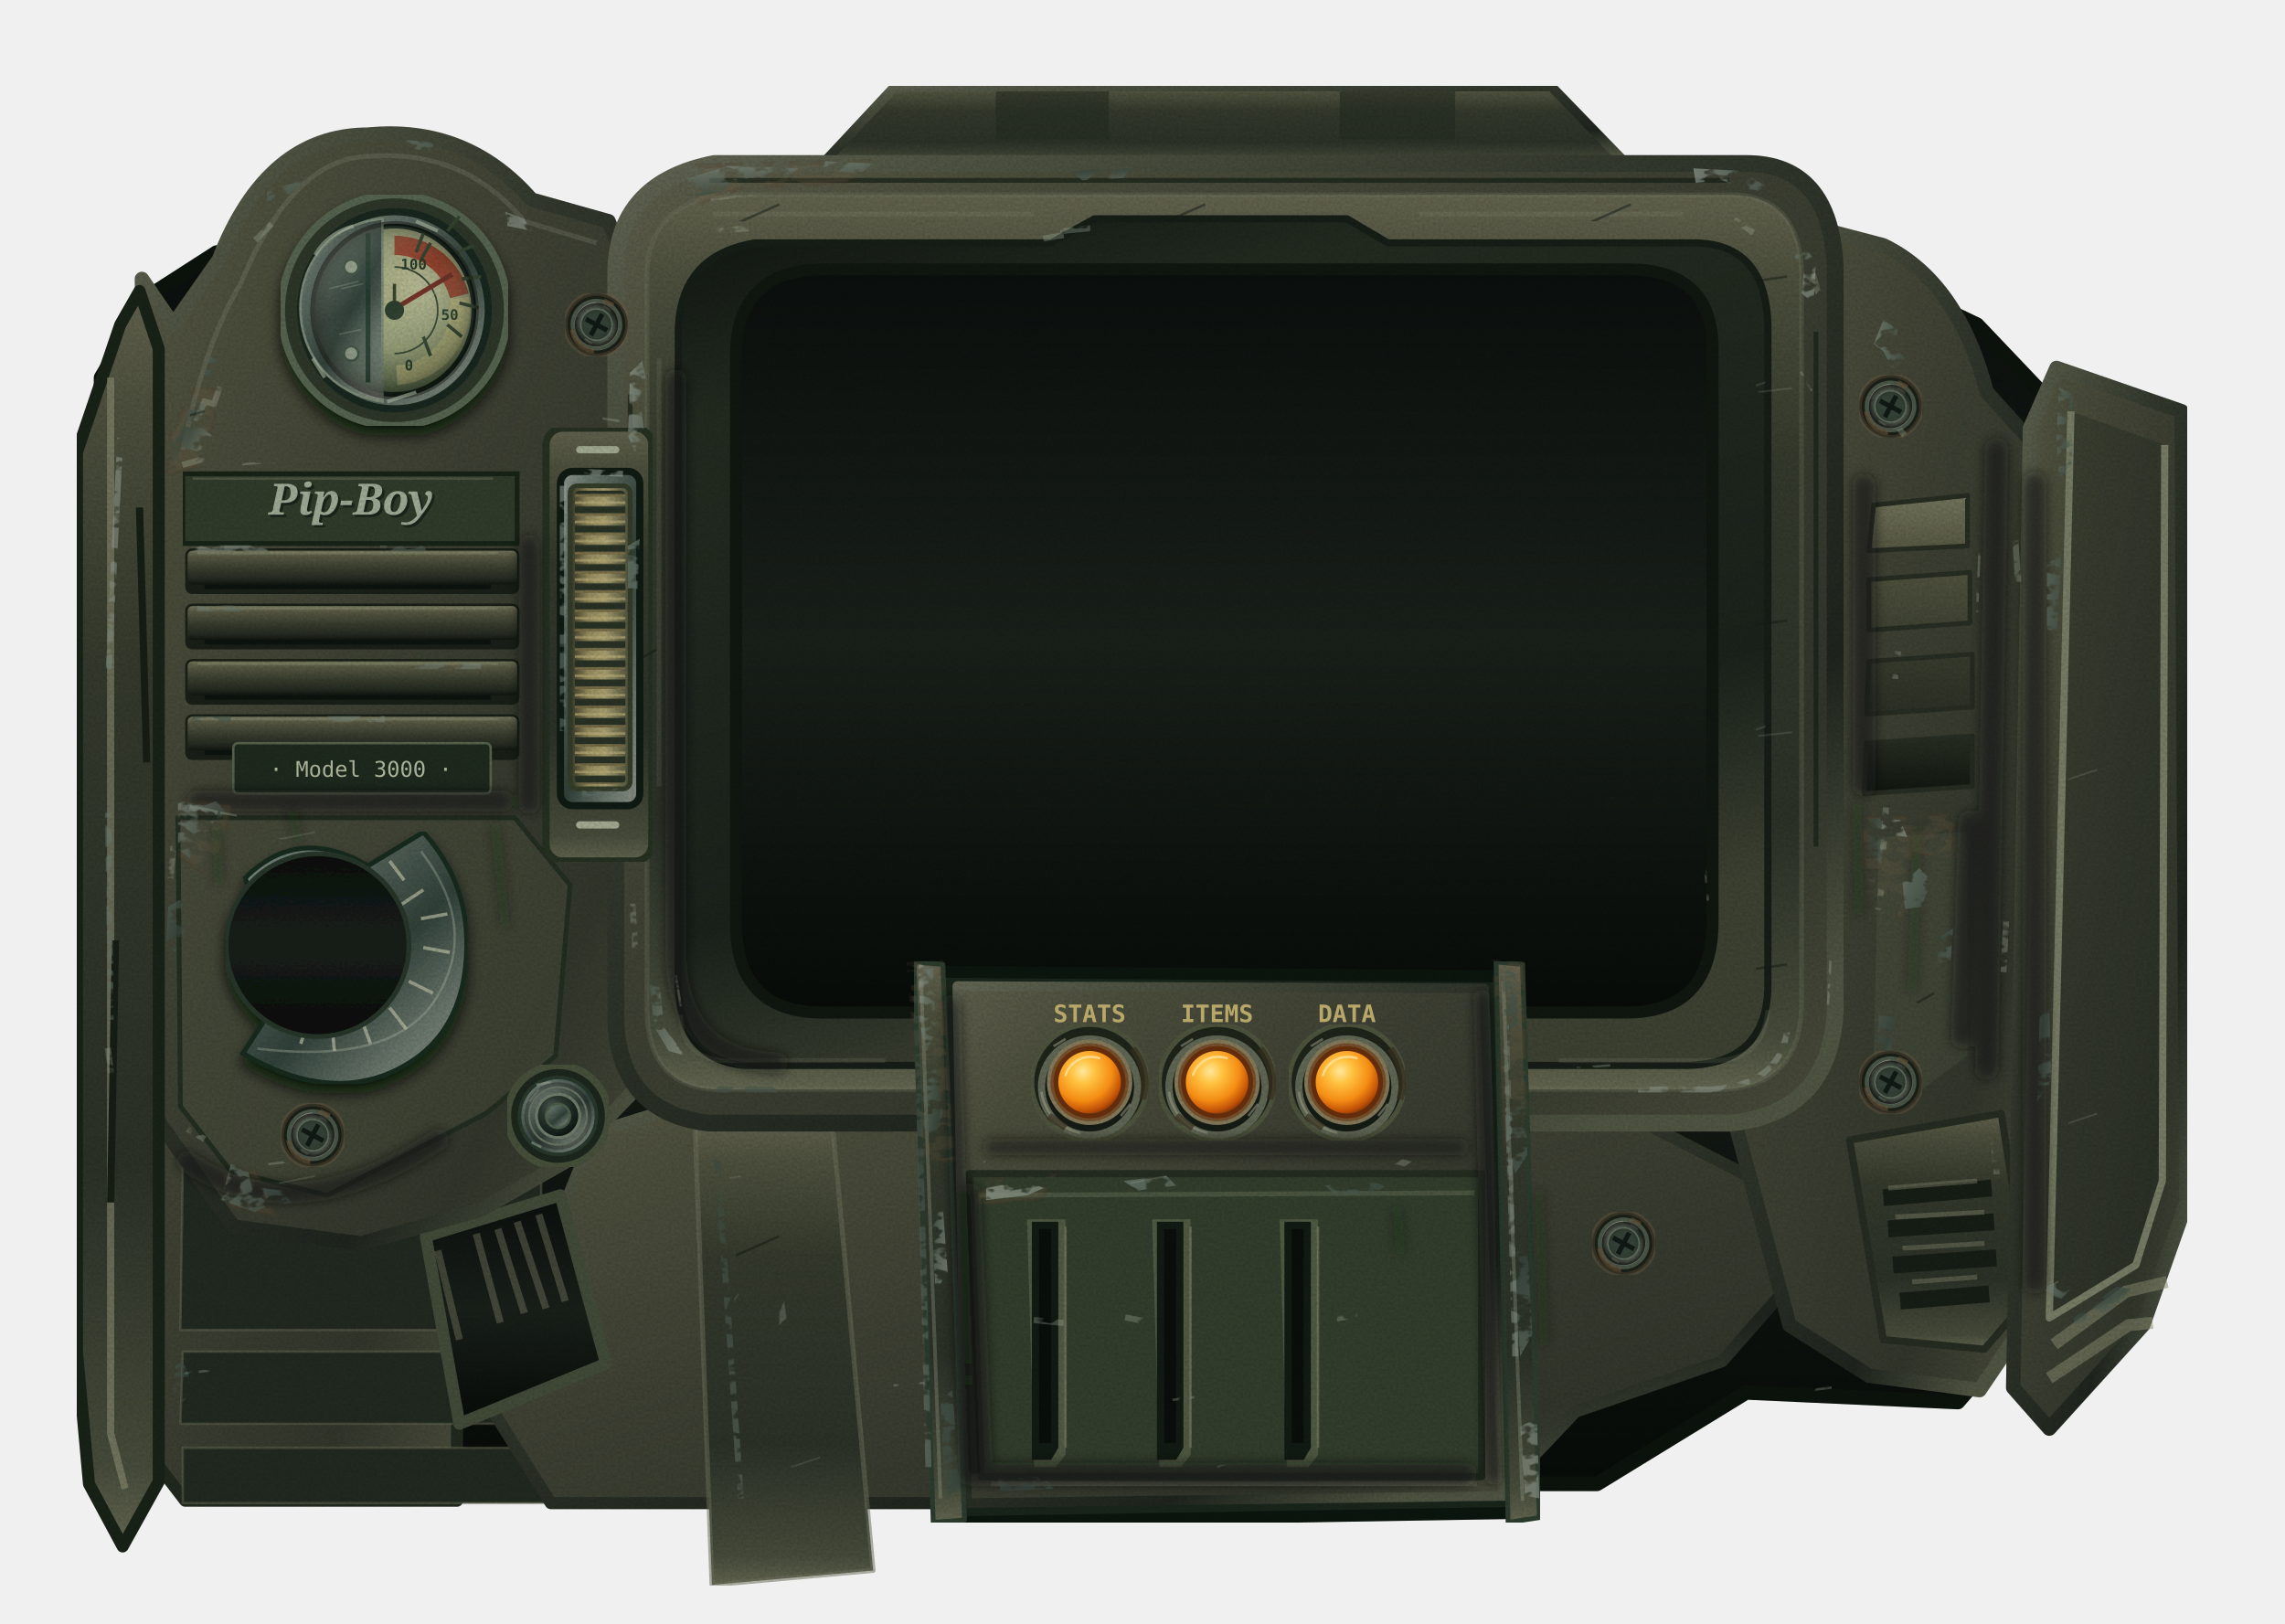
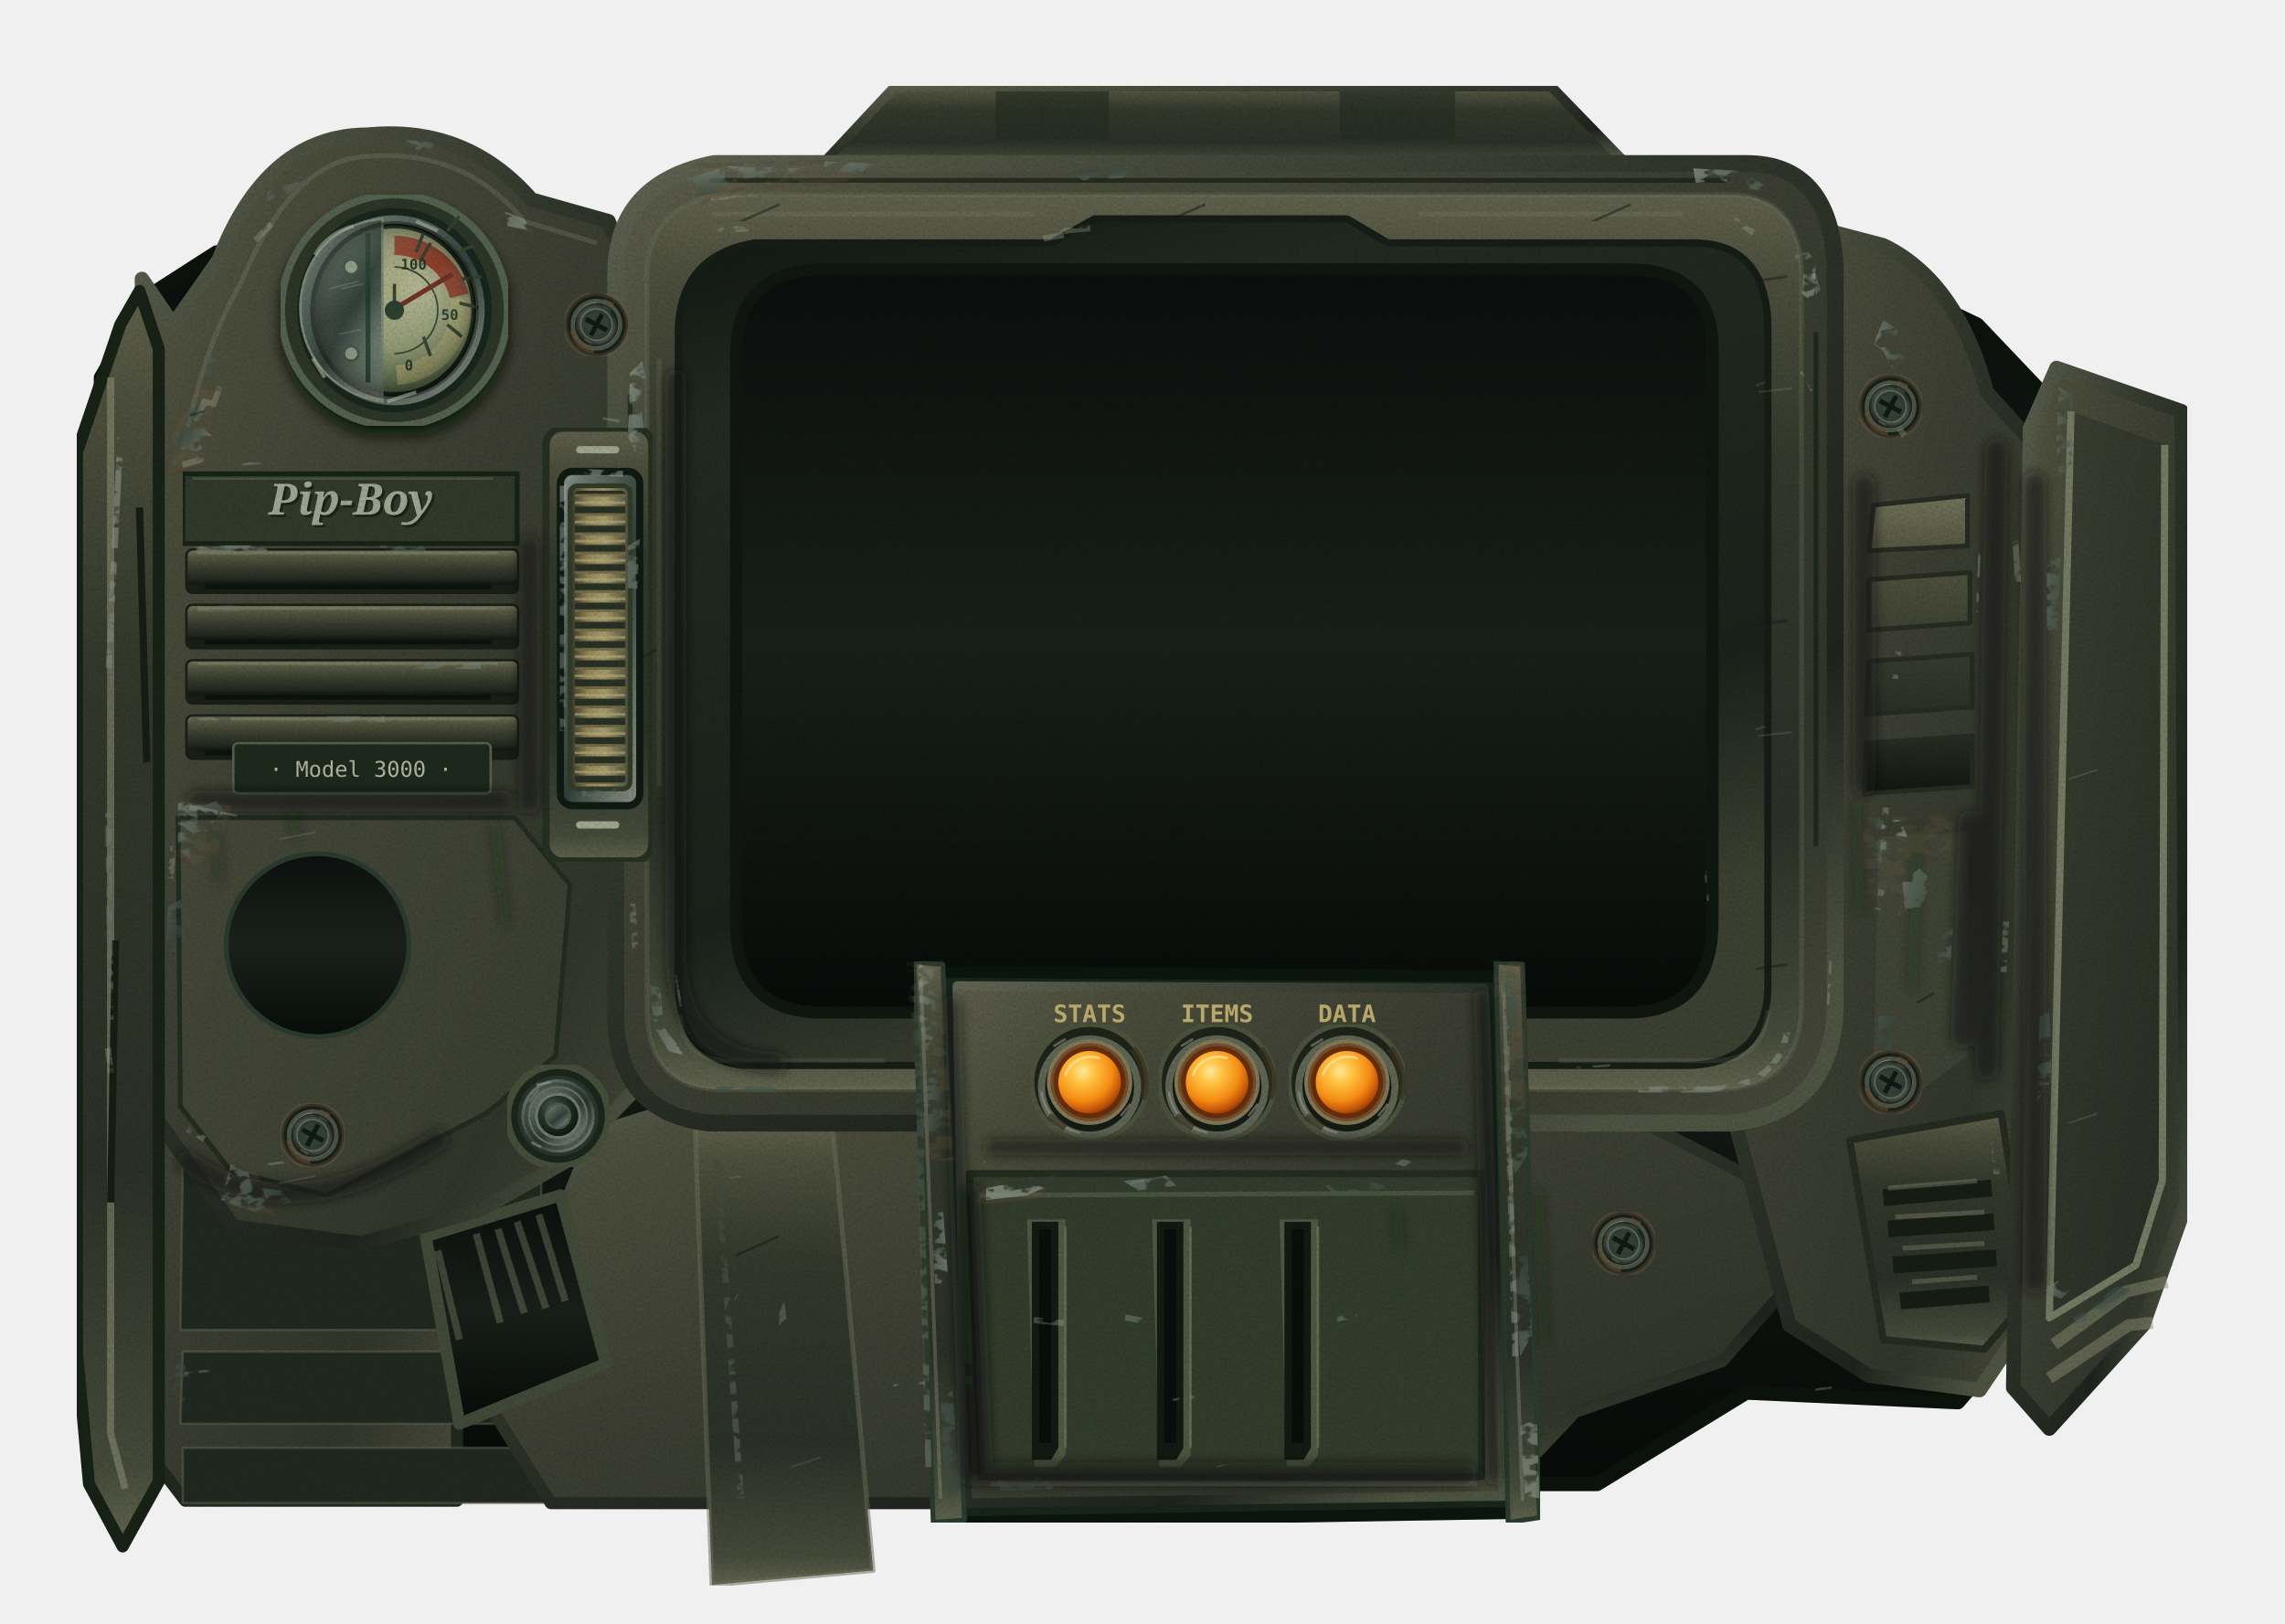
<svg xmlns="http://www.w3.org/2000/svg" width="950" height="675" viewBox="0 0 950 675" fill="none">
  <defs>
    <linearGradient id="paint" x1="0" y1="0" x2="1" y2="1">
      <stop stop-color="#62634f" />
      <stop offset=".16" stop-color="#50523f" />
      <stop offset=".43" stop-color="#414436" />
      <stop offset=".78" stop-color="#34392d" />
      <stop offset="1" stop-color="#4e503f" />
    </linearGradient>
    <linearGradient id="edge" x2=".8" y2="1">
      <stop stop-color="#686b58" />
      <stop offset=".12" stop-color="#555a48" />
      <stop offset=".42" stop-color="#353b2f" />
      <stop offset=".8" stop-color="#20271f" />
      <stop offset="1" stop-color="#535946" />
    </linearGradient>
    <linearGradient id="steel" x2=".85" y2="1">
      <stop stop-color="#99a297" />
      <stop offset=".16" stop-color="#707f76" />
      <stop offset=".36" stop-color="#55645b" />
      <stop offset=".6" stop-color="#33443c" />
      <stop offset=".85" stop-color="#6e7b70" />
      <stop offset="1" stop-color="#879085" />
    </linearGradient>
    <linearGradient id="rim" x2="0" y2="1">
      <stop stop-color="#676852" />
      <stop offset=".09" stop-color="#515440" />
      <stop offset=".3" stop-color="#363c2e" />
      <stop offset=".7" stop-color="#2d3429" />
      <stop offset=".94" stop-color="#4a503e" />
      <stop offset="1" stop-color="#686b54" />
    </linearGradient>
    <linearGradient id="recess" x2=".35" y2="1">
      <stop stop-color="#111711" />
      <stop offset=".22" stop-color="#242d22" />
      <stop offset=".76" stop-color="#1b241c" />
      <stop offset="1" stop-color="#404535" />
    </linearGradient>
    <linearGradient id="rubber" x2="0" y2="1">
      <stop stop-color="#0b100e" />
      <stop offset=".5" stop-color="#1a211a" />
      <stop offset="1" stop-color="#070c09" />
    </linearGradient>
    <linearGradient id="rib" x2="0" y2="1">
      <stop stop-color="#787a60" />
      <stop offset=".18" stop-color="#5b5c45" />
      <stop offset=".54" stop-color="#3a3f30" />
      <stop offset=".84" stop-color="#262c22" />
      <stop offset="1" stop-color="#11180f" />
    </linearGradient>
    <linearGradient id="brass" x2="1" y2="0">
      <stop stop-color="#353828" />
      <stop offset=".3" stop-color="#9b9160" />
      <stop offset=".58" stop-color="#b1a776" />
      <stop offset="1" stop-color="#4d513a" />
    </linearGradient>
    <radialGradient id="dial" cx=".36" cy=".3" r=".75">
      <stop stop-color="#536057" />
      <stop offset=".3" stop-color="#303e35" />
      <stop offset=".66" stop-color="#1e2b24" />
      <stop offset="1" stop-color="#0a1410" />
    </radialGradient>
    <radialGradient id="paper" cx=".65" cy=".35" r=".75">
      <stop stop-color="#bfc199" />
      <stop offset=".55" stop-color="#a5ac7e" />
      <stop offset="1" stop-color="#5b704f" />
    </radialGradient>
    <radialGradient id="amber" cx=".4" cy=".34" r=".7">
      <stop stop-color="#ffe79c" />
      <stop offset=".25" stop-color="#ffc342" />
      <stop offset=".62" stop-color="#f48c13" />
      <stop offset=".85" stop-color="#bf5008" />
      <stop offset="1" stop-color="#622a09" />
    </radialGradient>
    <linearGradient id="glass" x2=".5" y2="1">
      <stop stop-color="#e3f8e6" stop-opacity=".18" />
      <stop offset=".48" stop-color="#c4dfcc" stop-opacity="0" />
      <stop offset="1" stop-color="#06170c" stop-opacity=".3" />
    </linearGradient>
    <radialGradient id="soot">
      <stop offset=".45" stop-color="#231f13" stop-opacity="0" />
      <stop offset=".78" stop-color="#1f2014" stop-opacity=".25" />
      <stop offset="1" stop-color="#100f0a" stop-opacity=".85" />
    </radialGradient>
    <pattern id="wheel-ribs" width="24" height="8" patternUnits="userSpaceOnUse">
      <path d="M0 1h24" stroke="#c5b780" stroke-opacity=".65" />
      <path d="M0 4h24" stroke="#2b3427" stroke-width="3" />
      <path d="M0 6h24" stroke="#786e48" />
    </pattern>
    <pattern id="scuffs" width="177" height="143" patternUnits="userSpaceOnUse">
      <path d="m17 19 9-3m-3 4 18-2m75 45 15-3m-92 49 22-7m63 16 6-9m22-71 12-4" stroke="#b9bdaa" stroke-opacity=".17" stroke-width=".7" />
      <path d="m64 34 21-6m-64 89 14-2m94-22 18-8m-58 46 7-4" stroke="#101a13" stroke-opacity=".5" />
      <path d="m49 55 3-2 4 1-3 2zm98 62 2-5 1 7-3 3z" fill="#a4afa0" fill-opacity=".3" />
    </pattern>
    <filter id="grain" x="0" y="0" width="100%" height="100%" color-interpolation-filters="sRGB">
      <feTurbulence type="fractalNoise" baseFrequency=".9" numOctaves="2" seed="27" />
      <feColorMatrix values="0 0 0 0 0  0 0 0 0 0  0 0 0 0 0  .2 0 0 0 0" />
      <feComposite in2="SourceAlpha" operator="in" result="speckle" />
      <feBlend in="SourceGraphic" in2="speckle" mode="multiply" />
    </filter>
    <filter id="flaking" x="0" y="0" width="100%" height="100%">
      <feTurbulence type="fractalNoise" baseFrequency=".11 .18" numOctaves="3" seed="8" />
      <feColorMatrix values="0 0 0 0 1  0 0 0 0 1  0 0 0 0 1  9 0 0 0 -3.9" />
    </filter>
    <mask id="worn" maskUnits="userSpaceOnUse" x="0" y="0" width="950" height="675">
      <rect width="950" height="675" fill="white" filter="url(#flaking)" />
    </mask>
    <filter id="smudge" x="-20%" y="-20%" width="140%" height="140%">
      <feGaussianBlur stdDeviation="2.5" />
    </filter>
    <filter id="shadow" x="-15%" y="-15%" width="130%" height="140%">
      <feDropShadow dx="0" dy="4" stdDeviation="3" flood-color="#030806" flood-opacity=".8" />
    </filter>
    <g id="screw" filter="url(#grain)">
      <circle r="13" fill="#1b2118" stroke="#726047" stroke-opacity=".35" stroke-width="2" />
      <circle r="10" fill="url(#steel)" stroke="#4d5a4a" stroke-width="1.5" />
      <circle r="6.5" fill="#37463a" stroke="#778875" stroke-width=".6" />
      <path d="M-5-1h4v-4h2v4h4v2H1v4h-2V1h-4z" fill="#111b15" transform="rotate(28)" />
      <path d="M-8-3a9 9 0 0 1 8-6m3 1 3 2M-5 6l3 2" stroke="#bbc3ad" stroke-opacity=".5" />
      <path d="M-10 2a10 10 0 0 0 9 9M3-10l4 2" stroke="#69533a" stroke-width="2" stroke-opacity=".65" />
      <circle r="9" fill="url(#soot)" />
    </g>
    <g id="lamp">
      <g filter="url(#grain)">
        <circle r="24" fill="#20261b" stroke="#515840" stroke-width="2" />
        <circle cy="2" r="20" fill="#161d16" stroke="#656c59" stroke-width="3" />
        <circle r="17" fill="#7c542e" stroke="#8b805e" stroke-width="1.5" />
      </g>
      <circle r="14" fill="url(#amber)" stroke="#632d0c" stroke-width="2" />
      <path d="M-10-3a11 11 0 0 1 14-7" stroke="#ffe7ad" stroke-opacity=".7" stroke-linecap="round" />
      <path d="M-20 4a20 20 0 0 0 16 17M-15-15l5-3m23 32 4-5" stroke="#a1a18a" stroke-opacity=".5" />
      <path d="M18-14a23 23 0 0 1 4 21m-39 7 7 5" stroke="#372f1f" stroke-width="3" stroke-opacity=".7" />
    </g>
    <g id="vent">
      <rect width="139" height="19" rx="3" fill="#1a2118" />
      <rect x="1" y="1" width="137" height="14" rx="2" fill="url(#rib)" />
      <path d="M5 2h125" stroke="#9c9d80" stroke-opacity=".35" />
      <path d="M8 16h119" stroke="#0c140e" stroke-width="2" />
    </g>
    <g id="slot">
      <path d="M-8 0H8V98L4 103H-5z" fill="#545e46" />
      <path d="M-6 1H5v94l-3 5h-8z" fill="#121c14" />
      <path d="M-3 4H2v89H-3z" fill="#090f0b" />
      <path d="M8 3v92" stroke="#a0a086" stroke-opacity=".4" />
    </g>
    <g id="selector-knob" filter="url(#shadow)">
      <g filter="url(#grain)">
+         <path d="M-30-28Q-8-50 21-33l19-12q4-3 7 1 17 20 15 46-1 39-34 52-27 10-59-9q-4-3-1-7l13-18z" fill="url(#steel)" stroke="#182d20" stroke-width="2" />
+         <path d="m30-35 6 8m8 4-9 6m19 4-11 2m12 14-11-2m4 19-10-5m-1 20-7-9m-8 15-4-11m-11 14-1-12m-13 9 4-11" stroke="#c2c6aa" stroke-opacity=".7" stroke-width="1.4" />
+         <path d="M43-39q24 31 7 60T-25 43" stroke="#bec7b3" stroke-opacity=".35" stroke-width="1" />
+         <g fill="#a5b19d" stroke="#425346" stroke-width=".8">
+           <circle cx="42" cy="-35" r="2.2" />
+           <circle cx="-20" cy="40" r="2.2" />
+         </g>
        <path d="m-12-36 23 1 19 12 9 23-7 24-19 14-23-3-19-15-6-24 9-22z" fill="url(#dial)" stroke="#687b6b" stroke-width="2" />
        <circle r="27" fill="url(#dial)" stroke="#18281f" stroke-width="3" />
        <circle r="21" fill="url(#dial)" stroke="#3c5143" stroke-width="1" />
      </g>
      <path d="M-27-12q5-13 19-16m-3 7 9-2m-28 36 4 6m41 10 6-3" stroke="#9ba999" stroke-opacity=".3" stroke-width="1.2" />
      <path d="m-11-23 6-1m-20 9 3-6m-3 4 1 4m3 35 5 3m38-14 1-7" stroke="#b8c1ae" stroke-opacity=".3" stroke-width=".7" />
-       <path d="M0-35 8-22 3-23v9h-6v-9l-5 1z" fill="#bfc6b3" stroke="#667564" stroke-width=".8" />
    </g>
  </defs>
  <g stroke-linejoin="round" filter="url(#grain)">
    <path d="M62 123 90 105h91l47 35 476 2 55-37 63 30 39 41v353l-47 54-88-4-62 38H91L42 575V157z" fill="url(#rubber)" stroke="#0c140d" stroke-width="6" />
    <path d="M81 165h109v459H77L57 598V188z" fill="url(#paint)" stroke="#222b20" stroke-width="5" />
    <path d="M76 485h149v68H75zm0 77h177v30H75zm0 40h188v23H76z" fill="#222b21" stroke="#71745c" stroke-opacity=".45" />
    <path d="M247 471 321 448l353 14 92 47-50 57-61 21-36 38H229l-27-43z" fill="url(#paint)" stroke="url(#edge)" stroke-width="5" />
    <path d="m289 469 57-3 17 187-67 6z" fill="url(#rim)" stroke="#747761" stroke-opacity=".5" stroke-width="2" />
    <path d="m303 480 28-3 17 169-39 1z" fill="url(#scuffs)" />
    <path d="m177 514 56-17 19 70-61 25z" fill="url(#rubber)" stroke="#454e3b" stroke-width="5" />
    <path d="m182 520 9 37m7-44 10 37m-1-39 11 35m-3-38 12 36m-3-39 11 36" stroke="#7d8266" stroke-opacity=".45" stroke-width="3" />
    <path d="M59 116 72 135 91 108Q111 56 153 56q41-4 68 27l32 9 24 60-12 300-30 31-35 20-50 14-53-7-32-45z" fill="url(#paint)" stroke="url(#edge)" stroke-width="6" />
    <path d="M76 187q9-44 24-69 22-53 54-53 39-3 64 27l30 9" stroke="#959984" stroke-opacity=".26" stroke-width="2" />
    <path d="M74 340h140l23 28-6 71-29 24-66 34-40-10-21-27z" fill="#505743" fill-opacity=".4" stroke="#252f22" stroke-width="2" />
    <path d="M50 135 58 121 66 145v471l-15 27-14-26-5-55V188z" fill="url(#rim)" stroke="#192418" stroke-width="5" />
    <path d="M46 157v439l6 23" stroke="#9a9b7e" stroke-opacity=".55" stroke-width="3" />
    <path d="m58 211 3 106m-13 74-2 109" stroke="#171f16" stroke-width="3" />
    <path d="m741 91 42 11q31 15 43 61l18 20v364l-21 31-46-6-33-21-25-93z" fill="url(#paint)" stroke="url(#edge)" stroke-width="6" />
    <path d="m779 210 39-4v21l-41 2zm-2 31 42-3v21l-42 3zm0 34 43-3v22l-44 3zm-1 34 44-3v21l-45 3z" fill="url(#rib)" stroke="#292f24" stroke-width="2" />
    <path d="m781 348 37-2v93l-19 14-20-12z" fill="#687059" fill-opacity=".22" />
    <path d="m769 474 63-11 12 76-19 22-42-4z" fill="url(#rim)" stroke="#272e23" stroke-width="3" />
    <path d="m783 498 45-4m-43 17 44-3m-42 18 43-3m-40 18 37-3" stroke="#171f16" stroke-width="7" />
    <path d="m785 494 37-3m-34 15 37-2m-34 15 34-2m-30 16 27-2" stroke="#8e9176" stroke-opacity=".4" stroke-width="2" />
    <path d="m855 153 52 18 2 329-18 51-39 43-15-17 7-399z" fill="url(#paint)" stroke="url(#edge)" stroke-width="6" />
    <path d="m861 171-9 377 36-22 11-35 1-306" fill="#202a20" fill-opacity=".35" stroke="#7c8269" stroke-width="3" />
    <path d="m854 559 30-22 17-4m-49 40 33-22 10-1" stroke="#97997b" stroke-opacity=".5" stroke-width="5" />
    <path d="m344 66 28-30h273l32 33" fill="url(#rim)" stroke="url(#edge)" stroke-width="4" />
    <path d="M414 38h47v20h-47zm143 0h48v20h-48z" fill="#252e22" fill-opacity=".6" />
    <path d="M297 68h429q35 0 37 43v309q-2 43-44 47H295q-37-4-39-42V114q0-38 41-46z" fill="url(#paint)" stroke="url(#edge)" stroke-width="7" />
    <path d="M299 81h420q29 0 30 32v304q0 34-32 36H298q-29-1-29-34V115q0-29 30-34z" fill="url(#rim)" stroke="#777c64" stroke-opacity=".3" stroke-width="2" />
    <path d="M314 101h123l18-10h105l17 10h127q30 0 31 34v276q-1 31-33 32H310q-27-2-28-33V137q1-31 32-36z" fill="url(#recess)" stroke="#171f17" stroke-width="3" />
    <path d="M341 112h336q35 0 35 33v238q0 37-34 38H342q-36 0-36-37V148q0-35 35-36z" fill="url(#rubber)" stroke="#101810" stroke-width="5" />
    <path d="M296 89h134m160 0h110M274 149v178m9 95q0 17 17 19h68m280 0h65q20 0 22-21" stroke="#a4aa90" stroke-opacity=".15" stroke-width="2" />
    <path d="M295 75h424M262 164v128m493-154v214" stroke="#182216" stroke-opacity=".7" stroke-width="2" />
  </g>
  <g transform="translate(164 129)" filter="url(#shadow)">
    <g filter="url(#grain)">
      <ellipse rx="47" ry="48" fill="#30392c" stroke="#596854" stroke-width="3" />
      <ellipse rx="39" ry="41" fill="url(#steel)" stroke="#1b291f" stroke-width="3" />
      <ellipse rx="33" ry="35" fill="url(#paper)" stroke="#0e2117" stroke-width="2" />
      <path d="M0-27a28 28 0 0 1 27 21" stroke="#a34730" stroke-width="8" />
      <path d="M1 27a28 28 0 0 0 26-32" stroke="#c6c286" stroke-width="8" />
      <g stroke="#354631" stroke-width="1.4">
        <path d="M0-32v8m12-29-3 8" transform="translate(0 21)" />
        <path d="m15-28-4 7m16-18-5 6m11 6-7 3m10 10-8 1m7 12-8-2m1 14-6-5m-7 13-3-8" />
        <path d="M0-18a18 18 0 0 1 0 36" stroke-width=".7" />
      </g>
      <g fill="#243a27" font-family="monospace" font-size="6" font-weight="bold" text-anchor="middle">
        <text x="8" y="-17">100</text>
        <text x="23" y="4">50</text>
        <text x="6" y="25">0</text>
      </g>
      <path d="M-1 0 24-15" stroke="#762c23" stroke-width="2" />
      <circle r="4" fill="#283a29" />
      <path d="M-5-38C-50-34-51 31-5 38z" fill="url(#steel)" stroke="#82907c" stroke-width="1" />
      <path d="M-11-32v62" stroke="#253d30" stroke-width="2" />
      <circle cx="-18" cy="-18" r="3" fill="#a4b19b" stroke="#425846" />
      <circle cx="-18" cy="18" r="3" fill="#a4b19b" stroke="#425846" />
    </g>
    <ellipse rx="35" ry="37" fill="url(#soot)" opacity=".55" />
    <path d="M-33-23q5-9 16-12m26-2 9 4m-52 53 5 8m26 10 12-4" stroke="#a6b09c" stroke-opacity=".6" stroke-width="1.5" />
    <path d="m-22-9 9-2m-14 2 12-3m-8 22 9-2m26-11 7-6" stroke="#b3bda8" stroke-opacity=".24" stroke-width=".6" />
    <ellipse rx="33" ry="35" fill="url(#glass)" />
  </g>
  <g filter="url(#grain)">
    <path d="M76 197h139v29H76z" fill="#333e2c" stroke="#182517" stroke-width="2" />
    <path d="M80 199h125" stroke="#94987b" stroke-opacity=".3" />
    <text x="147" y="215" fill="#1c251c" font-family="Georgia,serif" font-size="18" font-style="italic" font-weight="bold" text-anchor="middle">Pip-Boy</text>
    <text x="146" y="214" fill="#a6b29d" font-family="Georgia,serif" font-size="18" font-style="italic" font-weight="bold" text-anchor="middle">Pip-Boy</text>
    <use href="#vent" x="77" y="228" />
    <use href="#vent" x="77" y="251" />
    <use href="#vent" x="77" y="274" />
    <use href="#vent" x="77" y="297" />
    <rect x="97" y="309" width="107" height="21" rx="2" fill="#202c20" stroke="#5b6851" />
    <text x="150" y="323" fill="#bbc3a8" font-family="monospace" font-size="9" text-anchor="middle">· Model 3000 ·</text>
    <rect x="227" y="178" width="44" height="180" rx="7" fill="url(#rim)" stroke="#273323" stroke-width="3" />
    <rect x="233" y="196" width="33" height="139" rx="5" fill="url(#steel)" stroke="#101c13" stroke-width="3" />
    <rect x="237" y="202" width="25" height="126" rx="3" fill="url(#brass)" stroke="#363f2b" stroke-width="2" />
    <rect x="239" y="204" width="21" height="122" rx="2" fill="url(#wheel-ribs)" />
    <path d="M241 187h15m-15 156h15" stroke="#aab299" stroke-width="3" stroke-linecap="round" />
  </g>
-   <g transform="translate(132 393)" filter="url(#shadow)">
-     <g filter="url(#grain)">
-       <path d="M-30-28Q-8-50 21-33l23-14q19 21 18 49-1 39-34 52-27 10-59-9l15-23z" fill="url(#steel)" stroke="#182d20" stroke-width="2" />
-       <path d="m30-35 6 8m8 4-9 6m19 4-11 2m12 14-11-2m4 19-10-5m-1 20-7-9m-8 15-4-11m-11 14-1-12m-13 9 4-11" stroke="#c2c6aa" stroke-opacity=".7" stroke-width="1.4" />
-       <path d="M43-39q24 31 7 60T-25 43" stroke="#bec7b3" stroke-opacity=".35" stroke-width="1" />
-       <circle r="38" fill="url(#rubber)" stroke="#29382c" stroke-width="2" />
-     </g>
-   </g>
+   <circle cx="132" cy="393" r="38" fill="url(#rubber)" stroke="#29382c" stroke-width="2" />
  <use href="#screw" x="248" y="135" />
  <use href="#screw" x="786" y="169" />
  <use href="#screw" x="786" y="450" />
  <use href="#screw" x="130" y="472" />
  <use href="#screw" x="675" y="517" />
  <g transform="translate(232 464)" filter="url(#grain)">
    <circle r="21" fill="#1d281e" stroke="#49543d" stroke-width="3" />
    <circle r="16" fill="url(#steel)" stroke="#293b2d" stroke-width="1.5" />
    <circle r="12" fill="url(#steel)" stroke="#80917c" stroke-width=".8" />
    <circle r="9" fill="url(#dial)" stroke="#7b8a77" stroke-width="1.2" />
    <circle r="5" fill="url(#steel)" stroke="#50654f" />
    <path d="m-12-6 4-5m-1-2 6-1m-8 25 4 2" stroke="#afbaa4" stroke-opacity=".5" />
    <circle r="14" fill="url(#soot)" opacity=".4" />
  </g>
  <g filter="url(#grain)" stroke-linejoin="round">
    <path d="m388 404 238 2 8 223-239 4z" fill="#1a271c" stroke="#0b170e" stroke-width="5" />
    <path d="m398 410 219 1 8 211-223 3z" fill="url(#paint)" stroke="url(#edge)" stroke-width="4" />
    <path d="M403 488h213v126H408z" fill="#35412f" stroke="#262f22" stroke-width="3" />
    <path d="m407 497 206-1M412 617h202" stroke="#8b9176" stroke-opacity=".3" stroke-width="2" />
    <use href="#slot" x="435" y="507" />
    <use href="#slot" x="487" y="507" />
    <use href="#slot" x="540" y="507" />
    <path d="m380 400 12 1 9 231-13 1z" fill="url(#rim)" stroke="#2d3f30" stroke-width="2" />
    <path d="m622 400 11 1 7 230-13 2z" fill="url(#rim)" stroke="#2d3f30" stroke-width="2" />
    <path d="m383 408 8 215m234-215 8 216" stroke="#b3baa4" stroke-opacity=".3" stroke-width="1.5" />
  </g>
  <g fill="#b7a86a" font-family="monospace" font-size="10" font-weight="bold" text-anchor="middle">
    <text x="453" y="425">STATS</text>
    <text x="506" y="425">ITEMS</text>
    <text x="560" y="425">DATA</text>
  </g>
  <use href="#lamp" x="453" y="450" />
  <use href="#lamp" x="506" y="450" />
  <use href="#lamp" x="560" y="450" />
  <g stroke="#11170f" stroke-opacity=".65" stroke-linecap="round" filter="url(#smudge)">
    <path d="M82 333h127M220 227v107M78 483q44 30 104-9M281 158v237q0 45 42 47" stroke-width="8" />
    <path d="M775 202v124m44 16-3 89M830 187l-4 257M846 201v332M403 497l5 116h201" stroke-width="9" />
    <path d="M412 477h195M396 417l6 197M616 415l5 199" stroke-width="6" />
    <path d="m90 345 1 22m115-23 4 40m-89-48 3 13m648-14 1 44m24-34-2 66m-155 85 2 62m-61-55 1 17" stroke-width="3" stroke-opacity=".4" />
  </g>
  <g mask="url(#worn)">
    <g fill="#766244" fill-opacity=".18" stroke="#493b29" stroke-opacity=".25" stroke-width="2">
      <path d="m71 181 11-21 9 3-7 30-14 4zm5 152 20 2-8 30-13-9zm18 156 12-2 8 18-20-4z" />
      <path d="m288 69 73-2-3 8-49 3-23 8zm486 271 38-1-1 19-16-4-4 28-14-9z" />
      <path d="m378 401 13-1 5 82-12 2zm243-1 12 1 2 72-9 3zm-211 91 28-2-5 9-27 3z" />
    </g>
    <g fill="url(#steel)" opacity=".65">
      <path d="m75 180 5-13 5 1-1 10 4 3-5 7-7-2-4 6-3-2zm9-25 3-7 4 2-3 7z" />
      <path d="m74 333 11 2 5-2 4 5-6 4 1 8-8-2-2 9-5-4zm-4 44 5-3 3 10-5 12-4-3z" />
      <path d="m96 484 7 2 2 9 7 6-6 3-14-5zm13 10 8 1 4 5-9 2zm-36 74 3-2 5 11-5 6-4-4z" />
      <path d="m111 80 10-7 7 1-8 7-4-1-5 5zm55-22 13 1 4 4-11-1zm44 30 8 3 3 5-10-2z" />
      <path d="m286 74 17-5 29 1-5 4-22 1-5 5-14 2zm57-7 20 1-5 4-16-1zm102 4 25-1-3 4-17 1z" />
      <path d="m704 70 19 1 11 6-2 4-16-6-11 1zm45 31 6 8-1 17-5-4 1-10-4-5z" />
      <path d="m262 155 5-5 2 9-3 6 2 16-4 7-3-7zm-1 72 5-3-1 21-4 3zm9 183 4-4 2 21 9 12-7-2-6-10z" />
      <path d="m783 133 6 4-1 7 4 5-5 5-4-8-4-3zm-5 207 12 1 3 7-9-1-2 12-5-4z" />
      <path d="m791 367 7-6 5 5-4 11-7 1zm16 22 5-3-1 13-6 2zm-26 33 7 1-2 15-5-3z" />
      <path d="m856 161 6 3-1 36-5-2-1-14zm-5 73 6-3-2 36-4 1zm-3 189 4-3 1 29-6 9z" />
      <path d="m851 535 8-4 2 5-11 11-3-4zm11 13 18-13 6 1-7 8-15 10z" />
      <path d="m382 401 6 1 1 28-4 7-3-13zm2 45 5-2 3 19-4 13-4-8zm3 62 5-6 2 27-5 8z" />
      <path d="m391 582 5-4 3 41-6 4zm233-180 6 3 1 20-5 6zm2 57 7-1 2 22-5 8-4-14z" />
      <path d="m629 522 6-5 2 38-5 9zm3 71 7-3 1 33-6-1zm-222-99 16-3 8 3-7 3-17 2z" />
      <path d="m467 491 18-2 4 4-16 2zm84 2 15-3 10 3-4 3-17 1zm-136 122 19-1 4 5-22 1z" />
    </g>
    <g fill="none" stroke="url(#steel)" stroke-width="2.5" stroke-opacity=".55">
      <path d="M78 228h37m43 0h19M82 253h18M172 277h28M80 299h16m40 0h24" />
      <path d="m239 196 20 1m-25 5v102m8 26 17-1M298 453h30m14 0h12M681 453h29q29-1 33-24" />
      <path d="m50 182-5 100m0 56 1 86m252 55 10 144m73-211 5 198m240-187 4 141" />
    </g>
  </g>
  <g stroke="#a7b5a0" stroke-opacity=".3" stroke-linecap="square" mask="url(#worn)">
    <path d="m82 174 3-7 4 1 2-6m-14 31 7-2m23-92 5-5m-32 242 9 2-3 7m-14 8-1 11m8 106 5 3m-39-36 1 8m217-68 1 16m33-297 13-1m132 1 10-1m-17 4 6-1m281-6 6 4m26 19 2 7m31 53 4 5m-2 92-1 9m-4 56-1 15m-1 19-1 6m57-151 1 15m-5 143-1 19m-4 73 1 11m-399 62 10 1m28-2 5 1m83-1 6-1" stroke-width="2.5" />
    <path d="m101 193 13-1m-22 146 6 1m14 145 8-1m-43 88 18-2m156-395 6 1m39-92 18-2m-33 325 2 12m90 59 8-1m275-32 13-1m40-81 1 12m39-219 4 7m8 238-1 18m-7 160 8-1m62-349-1 26m-450 322 12-1m104 7 8-1" stroke-width="1" />
  </g>
  <g fill="url(#scuffs)">
    <path d="M79 169h29v21H79zm-1 166h142v14H78zm21 157 127-41 12 26-105 40-29-7z" />
    <path d="M283 77h445v15H283zm-17 62h14v254h-14zm464-26h15v319h-15z" />
    <path d="M785 342h29v84h-29zm74-161 36 6-1 302-34 23zM409 481h202v17H409zm-1 128h207v11H408z" />
  </g>
</svg>
